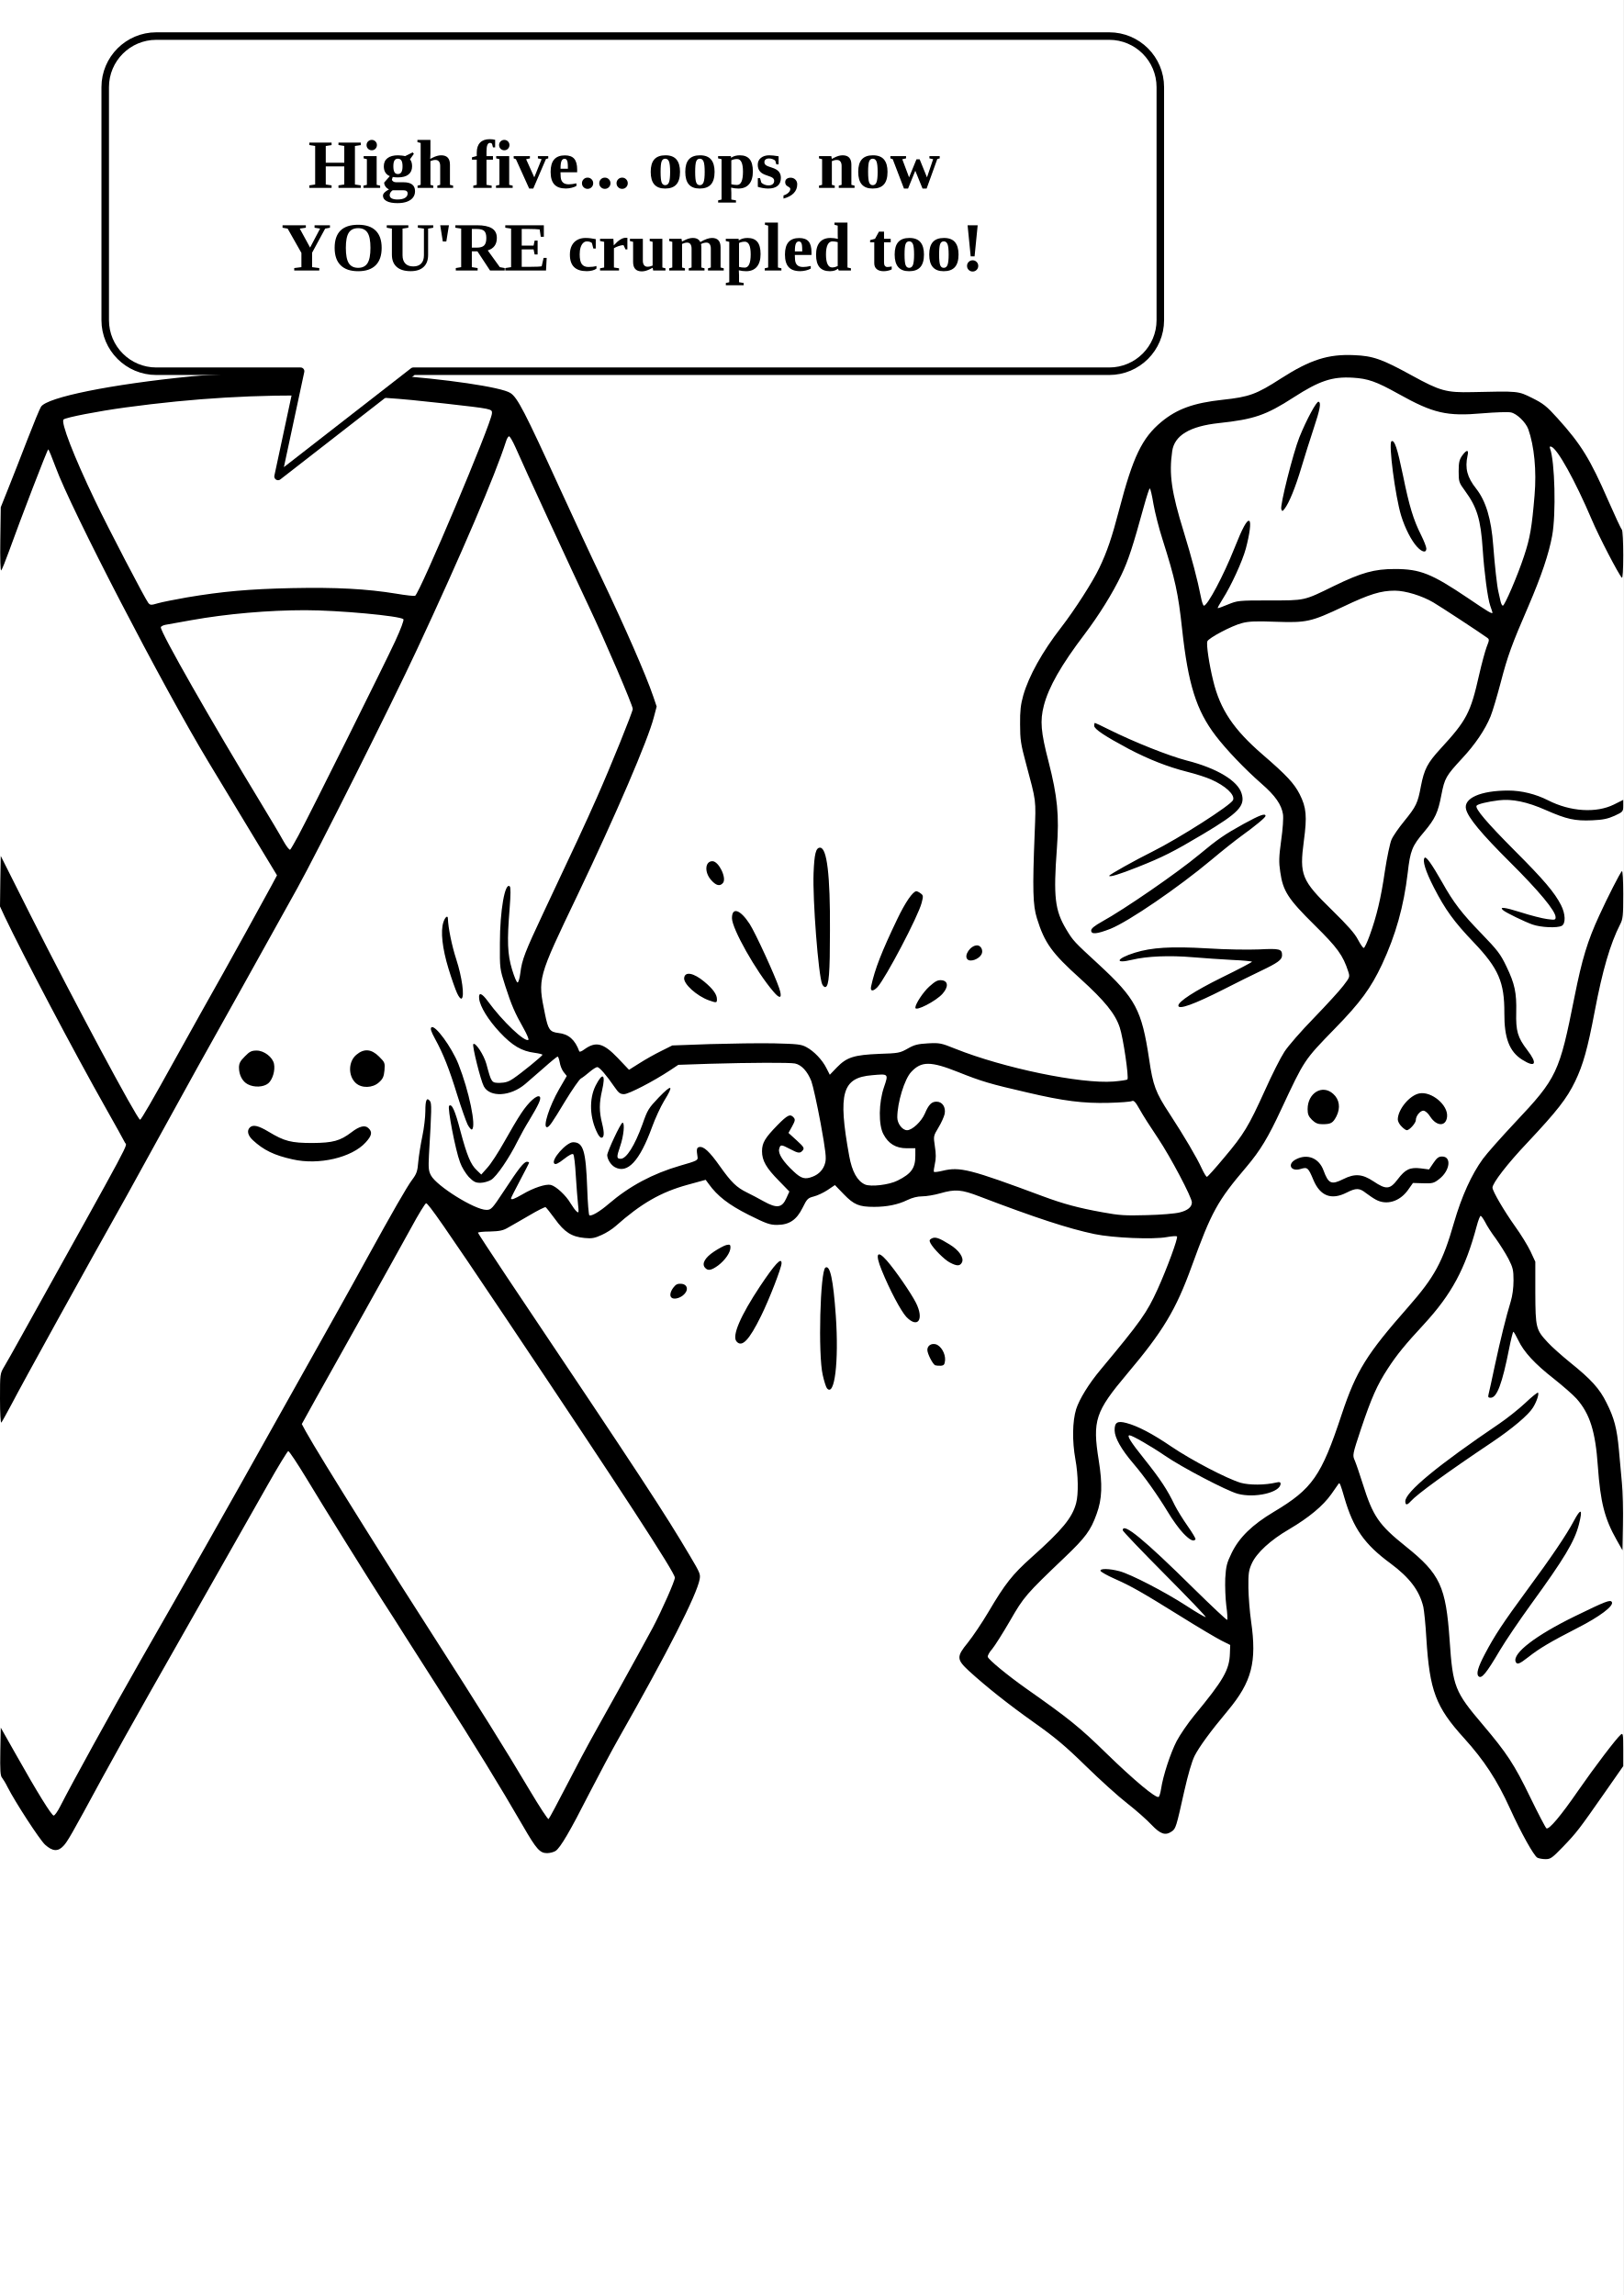
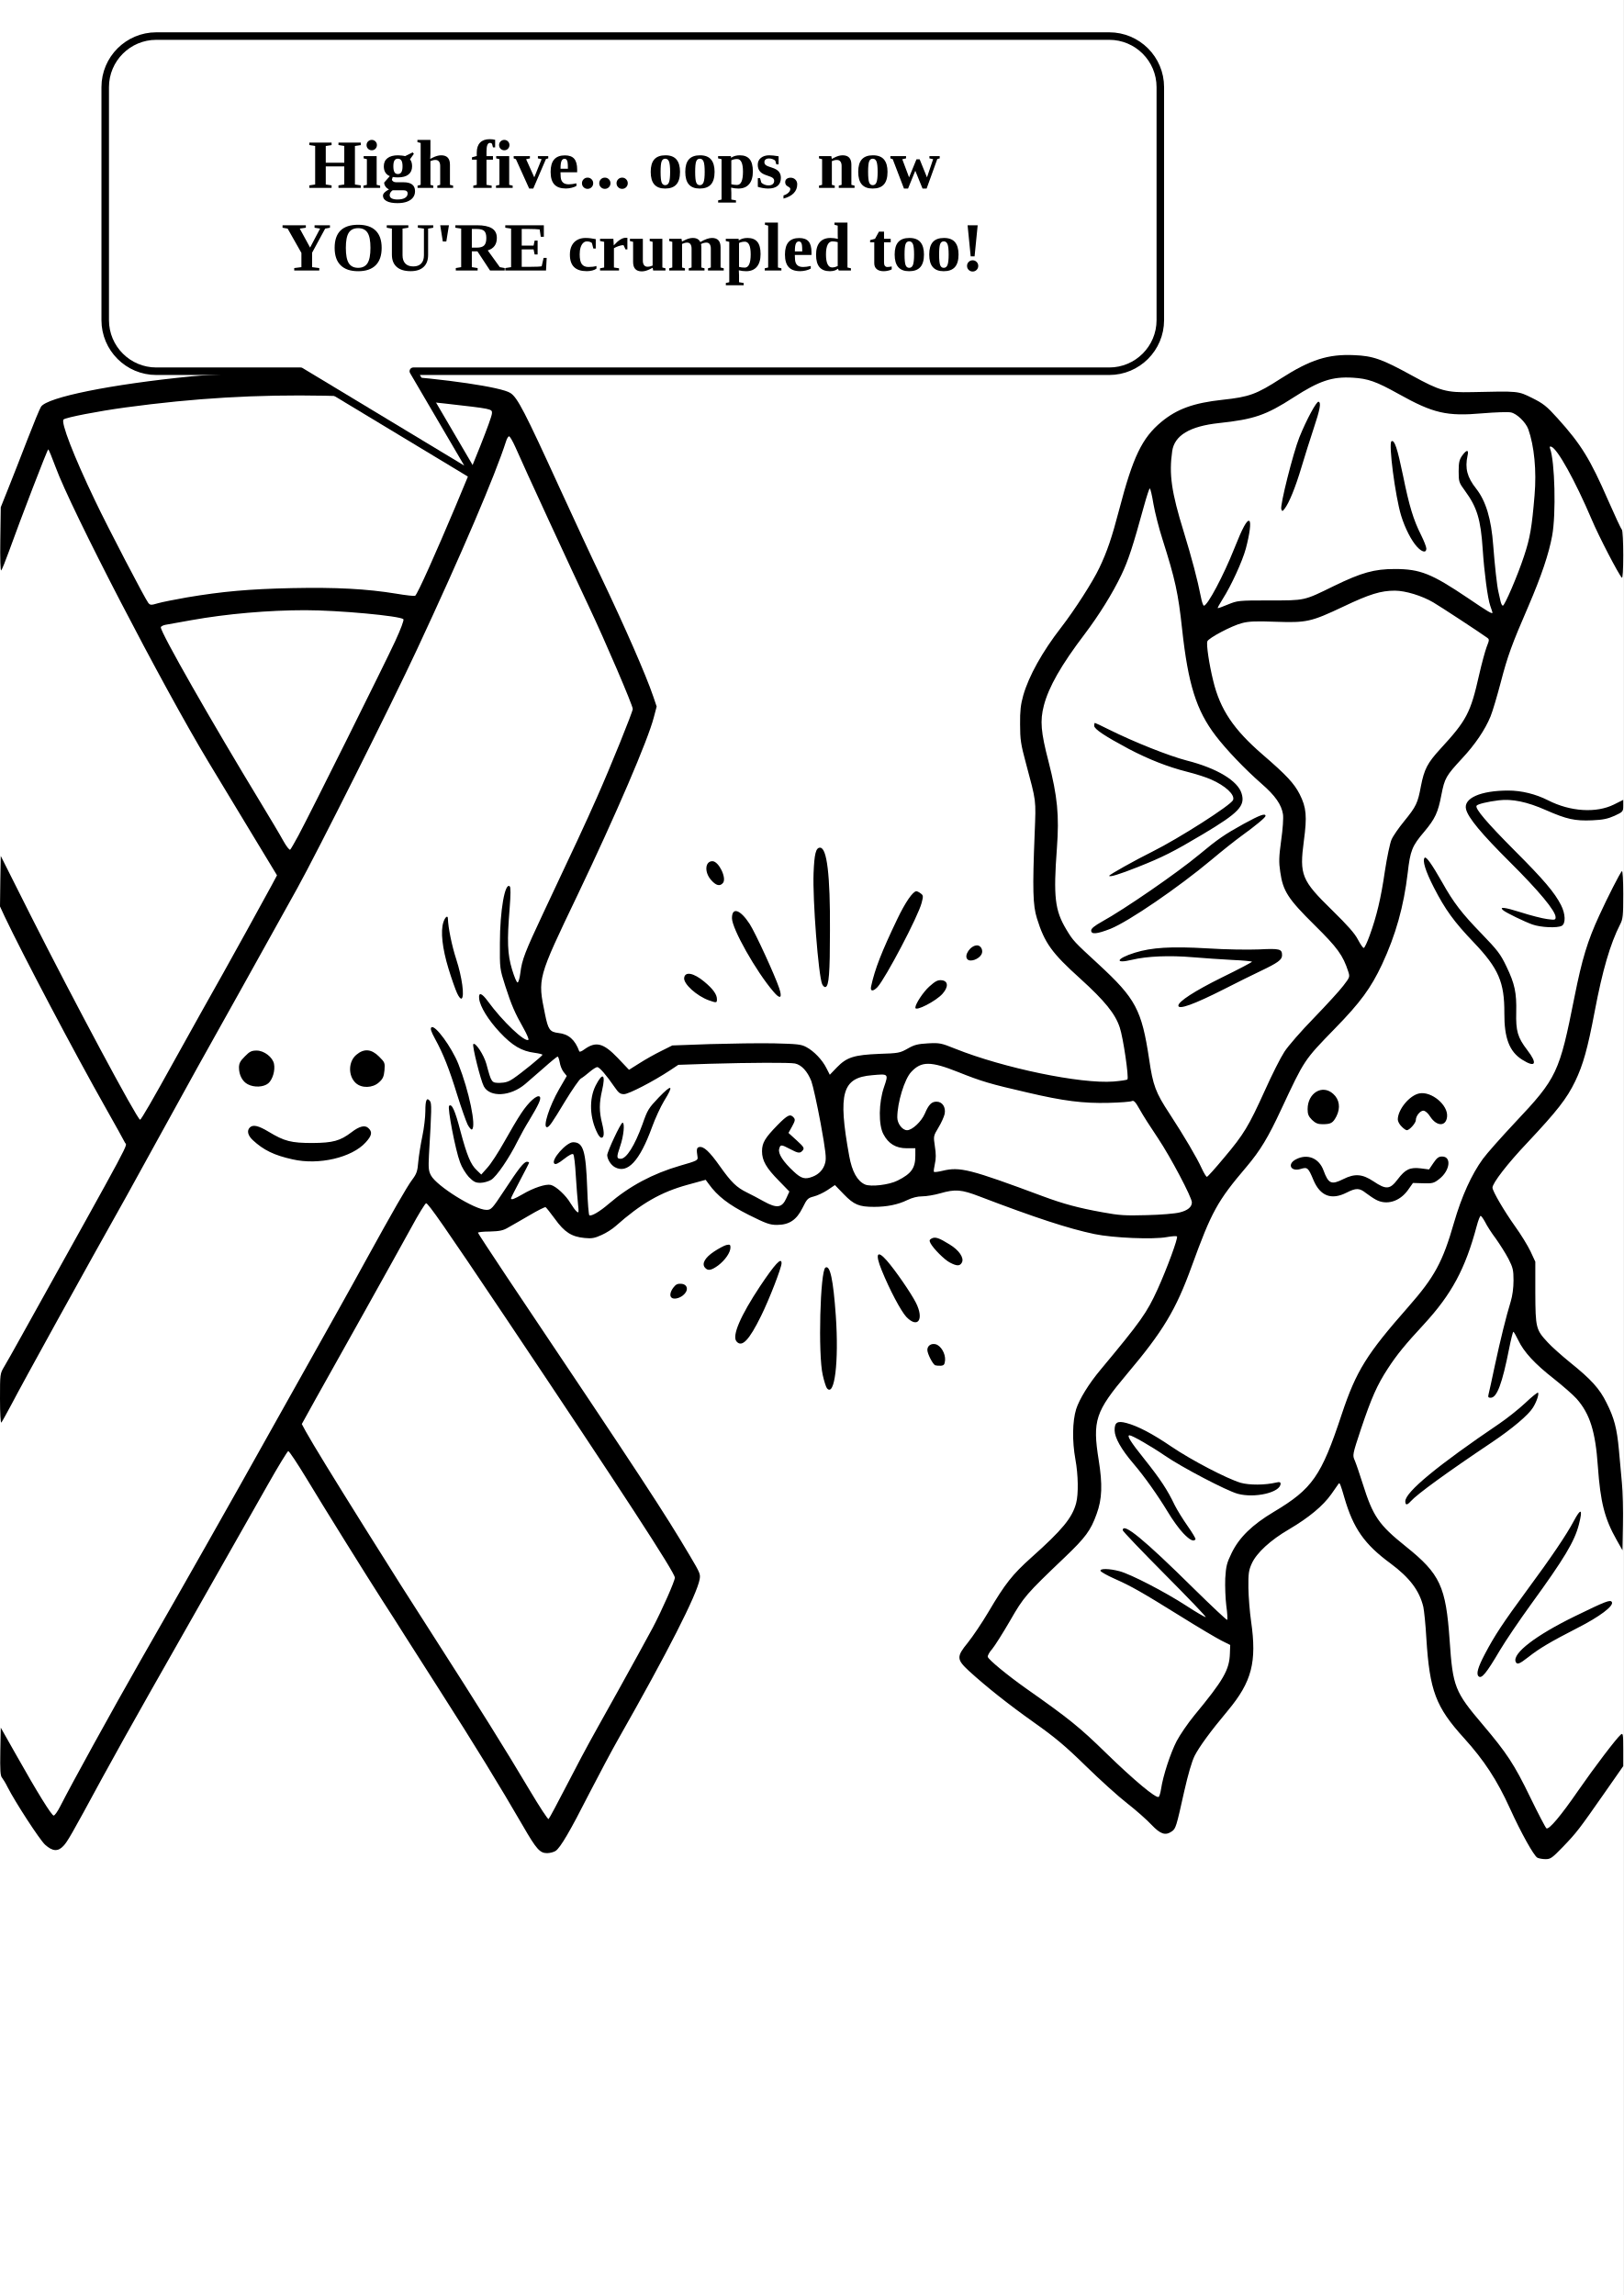
<svg xmlns="http://www.w3.org/2000/svg" viewBox="0 0 1080 1527" role="img" aria-label="Coloring page of prion">
  <rect x="0" y="0" width="1080" height="1527" fill="#ffffff" />
  <g transform="translate(0,190)">
    <path d="M1022.8,1046.0 C1020.4,1044.5 1012.0,1029.5 1004.6,1013.2 C996.0,994.3 987.4,981.2 974.1,966.5 C955.2,945.7 951.2,935.0 949.0,900.0 C948.5,890.9 947.5,881.6 947.0,879.2 C944.4,868.3 937.9,859.7 925.1,850.2 C907.8,837.5 900.4,826.9 894.5,806.6 C892.0,797.9 891.3,796.2 890.7,797.1 C890.5,797.3 888.3,800.5 885.8,804.1 C880.2,812.0 870.9,819.7 857.7,827.5 C845.3,834.7 836.1,843.2 832.9,850.2 C830.8,854.8 830.5,857.0 830.6,866.5 C830.7,872.5 831.5,882.6 832.4,888.8 C836.3,915.9 832.9,929.0 816.9,948.2 C805.2,962.2 798.0,972.1 794.8,978.3 C792.9,982.2 790.5,990.5 787.9,1001.9 C782.7,1025.3 782.3,1026.7 779.7,1028.5 C775.4,1031.5 772.2,1030.5 766.1,1024.1 C763.0,1020.8 755.8,1014.4 750.0,1009.9 C744.2,1005.4 731.8,994.2 722.5,985.1 C708.9,971.8 702.0,966.0 688.0,956.1 C670.8,943.9 656.1,932.2 644.7,921.8 C636.4,914.1 636.3,912.3 643.9,903.0 C647.2,898.9 653.4,889.7 657.6,882.6 C668.8,863.6 673.6,857.6 686.2,846.3 C706.8,827.9 713.4,819.9 716.0,810.1 C717.6,804.1 717.4,791.3 715.5,781.0 C713.3,768.8 713.5,755.7 716.0,747.6 C718.1,741.0 724.4,730.7 732.2,721.4 C759.1,689.1 763.0,683.6 770.2,667.8 C776.5,653.9 783.9,633.7 783.1,632.7 C782.7,632.3 779.7,632.5 776.4,633.1 C767.4,634.8 740.7,633.7 728.2,631.1 C711.0,627.5 688.7,620.2 651.8,606.1 C639.6,601.4 635.6,601.1 625.5,604.0 C621.7,605.1 616.3,606.0 613.6,606.0 C610.4,606.0 606.9,606.9 603.6,608.5 C597.5,611.5 590.0,613.0 581.6,613.0 C571.6,613.0 568.2,611.6 561.5,604.7 L555.5,598.5 L550.6,601.8 C547.9,603.6 543.8,605.5 541.4,606.1 C537.5,607.1 536.9,607.7 534.0,613.6 C530.0,621.7 525.1,625.0 516.9,625.0 C512.2,625.0 509.7,624.1 498.1,618.3 C484.8,611.6 477.3,605.8 471.5,597.7 L469.5,595.0 L457.5,598.3 C439.6,603.2 426.5,610.8 409.6,625.8 C407.5,627.7 403.3,630.4 400.3,631.7 C395.7,633.8 393.8,634.2 388.9,633.7 C380.3,632.9 375.5,629.8 369.2,621.0 C366.2,616.9 363.4,613.4 363.0,613.2 C362.5,613.0 357.7,615.4 352.3,618.6 C346.9,621.7 340.6,625.4 338.2,626.7 C334.7,628.8 332.4,629.2 326.0,629.4 C321.6,629.4 318.0,629.8 318.0,630.2 C318.0,630.5 326.7,643.8 337.3,659.7 C428.6,795.9 441.8,816.1 459.1,845.3 C465.8,856.6 466.1,857.4 465.5,860.8 C463.6,871.2 444.2,909.3 411.7,966.5 C407.3,974.2 398.6,990.6 392.2,1003.0 C379.3,1028.4 372.9,1039.3 369.7,1041.5 C368.5,1042.3 365.9,1043.0 364.0,1043.0 C359.2,1043.0 356.9,1040.4 348.0,1025.0 C332.7,998.6 316.4,971.9 291.5,933.0 C283.9,921.2 274.2,905.9 269.8,899.0 C265.5,892.1 258.7,881.5 254.8,875.5 C243.5,857.9 215.6,813.1 203.8,793.5 C197.8,783.6 192.4,775.5 191.8,775.5 C191.3,775.5 185.1,785.6 178.1,798.0 C171.1,810.4 154.8,839.2 141.8,862.0 C128.8,884.8 109.9,918.1 99.8,936.0 C89.6,953.9 75.4,979.5 68.0,993.0 C47.1,1031.6 44.9,1035.3 42.2,1038.2 C38.6,1042.1 35.0,1041.9 30.0,1037.4 C26.4,1034.1 10.2,1009.2 5.0,999.0 C3.8,996.5 2.1,993.8 1.4,992.9 C0.2,991.6 0.0,987.9 0.2,975.4 L0.5,959.5 L10.4,977.0 C24.9,1002.8 34.3,1017.9 35.7,1018.0 C36.4,1018.0 38.4,1015.2 40.1,1011.8 C47.3,997.6 74.3,948.5 93.7,914.5 C98.1,906.8 108.1,889.2 116.0,875.5 C144.6,825.3 171.1,778.2 212.0,705.0 C214.6,700.3 220.9,689.1 226.0,680.0 C231.1,670.9 239.2,656.3 244.0,647.5 C260.9,616.8 270.8,599.5 274.2,595.0 C277.2,591.0 277.8,589.3 278.3,582.9 C278.7,578.8 279.9,571.2 281.0,566.0 C282.1,560.8 283.0,553.3 283.0,549.3 C283.0,541.9 283.9,539.9 286.0,542.5 C287.3,544.0 287.2,548.1 285.4,578.5 C285.0,587.0 285.1,589.0 286.7,592.0 C290.4,599.1 315.9,615.0 323.6,615.0 C326.8,615.0 327.4,614.4 335.5,602.1 C345.2,587.3 348.6,583.0 350.6,583.0 C351.4,583.0 352.0,583.3 352.0,583.6 C352.0,583.9 349.3,589.2 346.0,595.4 C342.7,601.6 340.0,607.0 340.0,607.3 C340.0,608.6 342.0,607.9 347.7,604.6 C355.0,600.3 363.2,597.6 366.5,598.4 C370.0,599.3 376.6,605.4 379.6,610.6 C381.0,612.9 382.8,615.4 383.7,616.1 C385.1,617.3 385.2,616.8 384.6,611.5 C384.2,608.2 383.6,599.5 383.1,592.2 C382.7,584.9 382.0,578.6 381.4,578.0 C380.8,577.4 378.5,578.6 375.2,581.2 C371.4,584.2 369.6,585.0 368.8,584.2 C366.4,581.8 376.8,570.0 381.3,570.0 C388.1,570.0 389.8,575.6 390.7,600.8 C391.0,610.3 391.7,618.3 392.1,618.6 C393.5,619.4 399.1,616.1 405.0,611.0 C418.9,599.1 434.3,590.9 452.5,585.6 C463.7,582.4 464.5,582.0 464.1,579.8 C463.3,574.8 463.5,573.6 465.2,573.2 C468.2,572.6 472.0,576.1 479.0,586.0 C486.6,596.7 490.0,600.0 496.9,603.4 C499.4,604.6 504.5,607.3 508.1,609.3 C516.9,614.2 520.3,613.7 523.2,607.2 L525.2,602.8 L518.2,595.6 C509.8,587.1 507.0,582.2 507.0,576.0 C507.0,570.4 509.0,567.1 517.3,558.6 C524.0,551.8 525.8,550.9 528.1,553.6 C529.2,554.9 529.0,555.8 527.0,559.5 L524.6,563.8 L530.1,568.8 C534.8,573.1 535.3,573.9 534.1,575.4 C532.3,577.6 531.1,577.4 525.6,574.5 C519.7,571.4 519.2,571.4 518.4,574.5 C517.6,577.6 521.0,582.9 528.1,589.5 C533.1,594.2 535.6,594.9 540.7,592.9 C544.9,591.3 547.9,588.1 549.0,583.8 C549.9,580.7 549.4,576.1 546.0,557.4 C543.7,545.0 540.9,532.3 539.8,529.3 C537.2,522.8 533.3,518.5 528.9,517.6 C525.1,516.9 499.8,517.0 471.9,517.8 L451.3,518.5 L445.9,522.1 C434.7,529.5 418.3,538.0 415.2,538.0 C412.6,538.0 411.6,537.2 408.9,533.3 C403.5,525.4 398.8,520.0 397.4,520.0 C396.6,520.0 394.3,521.5 392.3,523.2 C390.2,525.0 387.6,527.0 386.5,527.6 C385.4,528.2 380.7,535.0 376.0,542.7 C367.1,557.5 365.3,560.0 363.9,560.0 C361.0,560.0 365.5,546.0 372.0,534.7 L377.1,525.9 L375.0,523.3 C373.9,521.9 372.7,519.0 372.4,516.8 C372.0,514.7 371.4,513.0 371.0,513.0 C370.6,513.0 366.3,516.5 361.5,520.8 C356.6,525.0 351.2,529.7 349.4,531.3 C339.6,539.6 325.9,540.3 321.9,532.8 C319.8,528.9 314.0,505.6 314.9,504.7 C316.3,503.3 321.9,511.8 323.6,517.9 C327.0,530.5 327.0,530.5 332.6,530.5 C336.2,530.4 338.5,529.7 341.4,527.7 C346.9,524.0 360.9,512.6 360.9,511.8 C361.0,511.5 358.6,510.9 355.7,510.5 C347.1,509.4 340.9,505.8 332.5,496.8 C324.9,488.7 319.4,479.8 318.8,474.5 C318.3,469.9 320.5,470.6 324.6,476.2 C334.2,489.4 349.4,503.9 351.6,501.8 C351.9,501.4 350.5,498.0 348.4,494.3 C342.5,483.9 340.3,478.8 336.2,466.1 C332.5,454.5 332.5,454.5 332.6,437.5 C332.6,415.9 336.0,396.6 339.2,399.8 C339.8,400.4 339.8,405.4 339.1,414.1 C337.3,436.3 337.6,444.8 340.7,455.1 C342.2,460.0 343.8,463.9 344.4,463.7 C345.0,463.5 345.8,460.7 346.2,457.4 C347.3,448.5 349.2,443.6 361.7,417.0 C382.5,372.9 389.1,358.8 397.2,340.5 C406.3,320.0 421.0,283.6 421.0,281.7 C421.0,279.3 402.3,235.7 392.0,214.0 C380.8,190.3 348.3,120.0 343.0,107.7 C341.1,103.5 339.2,100.1 338.6,100.3 C338.1,100.5 337.2,101.9 336.7,103.6 C329.5,126.1 307.4,177.9 277.5,242.0 C261.0,277.5 210.9,377.4 197.8,401.0 C172.8,446.0 143.7,498.3 131.5,520.0 C124.0,533.5 112.2,554.9 105.3,567.5 C98.4,580.1 88.8,597.5 84.1,606.0 C58.0,652.4 14.9,730.4 7.6,744.5 C4.4,750.5 1.4,755.9 0.9,756.5 C0.4,757.0 0.0,750.6 0.0,740.7 C0.0,724.2 0.0,724.0 2.8,719.3 C4.4,716.6 9.3,708.0 13.7,700.0 C91.3,560.5 84.4,573.3 83.1,570.2 C82.4,568.7 76.7,558.5 70.5,547.5 C49.4,510.2 15.2,445.3 3.1,419.8 L-0.0,413.1 L0.2,396.3 L0.5,379.5 L20.6,419.5 C48.6,475.0 91.3,554.9 93.2,555.0 C93.9,555.0 101.0,542.8 117.2,513.5 C126.2,497.3 141.8,469.3 148.5,457.5 C154.8,446.3 173.6,412.2 180.5,399.5 L184.3,392.4 L166.5,363.0 C156.7,346.8 144.2,326.1 138.7,317.0 C107.9,265.9 47.1,148.5 37.0,120.8 C34.6,114.3 32.4,109.0 32.1,109.0 C31.5,109.0 13.6,155.6 5.9,177.0 C3.6,183.3 1.4,188.9 0.8,189.5 C0.3,190.1 0.0,182.2 0.2,169.0 L0.5,147.5 L5.7,134.5 C8.6,127.3 14.2,112.9 18.3,102.3 C22.4,91.7 26.4,82.0 27.3,80.6 C31.5,74.3 73.8,65.7 127.5,60.4 C153.0,57.9 227.4,57.3 257.5,59.4 C296.4,62.1 333.7,67.6 339.6,71.5 C344.3,74.5 349.1,83.8 372.5,135.0 C381.6,154.8 393.7,181.0 399.6,193.2 C415.9,227.4 429.7,258.9 434.6,273.3 L436.9,280.1 L435.0,287.3 C431.2,302.2 409.8,352.0 384.5,405.0 C357.4,461.6 357.7,460.7 362.6,484.7 C364.7,495.1 365.8,496.6 371.5,497.3 C378.3,498.0 382.6,501.8 385.4,509.5 C385.6,510.1 387.1,509.5 388.8,508.2 C396.5,502.7 401.4,503.9 411.0,513.9 L418.5,521.8 L425.5,517.4 C429.4,514.9 435.8,511.3 439.9,509.3 L447.3,505.6 L472.4,504.7 C486.2,504.3 505.4,504.0 515.0,504.2 C530.5,504.6 533.0,504.8 536.5,506.7 C541.6,509.4 547.2,515.3 549.9,520.8 L552.1,525.1 L556.8,520.2 C563.4,513.4 568.3,511.9 585.0,511.2 C597.7,510.8 598.8,510.6 603.9,507.7 C608.4,505.1 610.7,504.6 617.5,504.2 C625.1,503.8 626.2,504.0 635.6,507.8 C667.6,520.6 719.0,531.3 740.9,529.6 C745.6,529.2 749.8,528.6 750.1,528.2 C751.2,527.1 747.3,500.3 745.0,493.6 C742.0,484.5 735.0,475.9 718.8,461.2 C699.7,444.0 695.0,437.4 689.9,421.0 C687.2,412.4 686.9,401.7 688.4,364.5 C689.3,341.4 689.6,344.1 682.5,317.5 C679.2,305.3 678.7,302.0 678.7,292.0 C678.6,283.0 679.1,278.8 680.8,272.7 C684.5,259.8 693.5,243.6 706.0,227.5 C714.9,216.0 727.2,196.9 731.5,187.7 C736.6,177.0 739.8,167.6 744.6,149.2 C753.8,114.0 759.8,101.4 772.7,90.7 C783.1,82.1 794.1,78.1 813.4,76.0 C831.1,74.1 835.9,72.4 852.3,61.8 C871.8,49.3 883.7,45.5 901.0,46.3 C913.5,46.8 919.5,48.9 939.5,59.9 C958.1,70.1 962.2,71.3 979.5,70.9 C1010.5,70.2 1009.9,70.1 1019.4,74.8 C1026.8,78.5 1029.0,80.2 1036.3,88.3 C1052.1,105.8 1058.0,115.5 1070.0,143.0 C1074.5,153.2 1078.5,161.9 1079.1,162.4 C1079.6,163.0 1080.0,170.6 1080.0,179.4 C1080.0,189.3 1079.6,195.0 1079.1,194.4 C1076.9,192.2 1063.7,166.8 1059.0,155.6 C1047.9,129.6 1036.2,108.5 1032.1,107.2 C1031.1,106.9 1030.9,107.2 1031.3,108.4 C1034.5,116.8 1035.4,151.9 1032.7,166.5 C1030.5,178.5 1025.5,193.3 1017.0,213.1 C1005.7,239.2 1003.1,246.4 998.5,264.0 C996.1,273.1 993.1,283.3 991.7,286.7 C988.1,295.5 981.4,305.4 972.9,314.5 C962.0,326.3 961.2,327.7 959.0,338.9 C956.8,350.6 954.8,354.8 947.6,363.4 C939.5,372.9 938.3,375.9 936.6,390.8 C934.0,413.0 928.6,432.2 919.5,451.7 C912.1,467.4 905.2,476.9 888.2,494.3 C867.5,515.6 868.0,514.9 852.5,548.0 C843.8,566.7 838.6,575.4 829.3,586.4 C809.9,609.2 806.1,616.2 792.9,652.5 C782.4,681.5 773.8,695.8 749.9,724.1 C728.7,749.3 726.8,755.1 731.0,781.5 C733.6,797.7 733.3,807.4 729.6,817.4 C725.7,828.3 722.2,833.0 708.6,846.0 C682.5,870.9 681.2,872.4 672.0,888.4 C667.3,896.5 662.0,904.9 660.2,907.1 C658.3,909.2 657.0,911.6 657.2,912.4 C657.6,914.2 670.2,924.6 682.5,933.3 C711.2,953.5 718.1,959.0 736.0,976.5 C754.4,994.4 769.1,1006.7 770.9,1005.6 C771.4,1005.3 772.1,1002.9 772.5,1000.3 C773.8,991.5 778.8,976.3 782.9,968.4 C785.2,964.1 790.4,956.5 794.5,951.5 C814.0,927.9 818.0,921.1 818.3,910.0 L818.5,904.5 L812.5,901.5 C809.2,899.8 797.0,892.6 785.5,885.4 C759.1,869.0 752.9,865.5 741.7,860.5 C736.7,858.3 732.5,855.9 732.2,855.2 C731.7,853.5 738.0,853.6 744.8,855.4 C752.4,857.4 775.3,869.3 789.3,878.4 C795.7,882.6 801.6,886.0 802.2,886.0 C802.9,886.0 790.7,873.3 775.2,857.7 C759.7,842.1 747.0,828.8 747.0,828.2 C747.0,822.6 761.0,834.1 794.2,866.9 C806.2,878.7 816.2,888.1 816.5,887.8 C816.8,887.5 816.6,883.2 815.9,878.4 C815.3,873.5 815.0,865.4 815.2,860.2 C815.7,852.0 816.2,850.0 819.5,843.2 C824.6,832.8 833.2,824.5 847.4,816.0 C873.2,800.6 879.1,792.2 892.7,751.0 C902.4,722.0 909.2,711.1 937.2,679.3 C954.4,659.7 959.9,649.7 967.4,623.5 C972.5,605.9 979.1,591.4 986.6,581.1 C989.2,577.5 998.8,566.7 1007.9,557.0 C1036.0,527.2 1037.5,523.9 1047.6,473.1 C1052.6,448.1 1056.2,436.1 1064.1,419.0 C1069.7,406.8 1077.7,391.1 1079.1,389.6 C1079.6,389.0 1080.0,395.6 1080.0,404.8 C1080.0,419.3 1079.8,421.5 1077.9,425.1 C1071.3,438.1 1066.2,455.6 1061.0,483.0 C1056.3,507.8 1053.3,518.5 1048.0,529.5 C1042.4,541.1 1035.9,549.3 1016.2,570.3 C1003.0,584.2 993.0,597.2 993.0,600.2 C993.0,602.5 1000.8,615.8 1008.0,625.9 C1011.9,631.3 1016.5,638.8 1018.3,642.6 L1021.5,649.5 L1021.5,670.0 C1021.6,693.5 1021.9,694.7 1029.7,703.1 C1032.3,706.0 1039.0,711.9 1044.5,716.4 C1058.7,727.8 1064.3,734.0 1068.9,743.4 C1074.0,753.5 1075.8,760.4 1077.1,774.5 C1077.6,780.5 1078.5,790.5 1079.1,796.5 C1079.7,802.5 1080.0,815.1 1079.8,824.5 L1079.5,841.5 L1075.6,834.6 C1067.6,820.5 1064.8,809.5 1063.1,785.5 C1061.5,762.4 1057.8,750.7 1049.0,740.7 C1046.7,738.1 1039.9,732.2 1034.0,727.5 C1021.1,717.4 1013.9,709.6 1010.2,701.8 C1008.7,698.7 1007.2,696.1 1006.9,696.1 C1006.6,696.0 1005.3,701.1 1004.1,707.2 C999.5,730.5 996.0,740.0 991.8,740.0 C990.1,740.0 989.9,739.6 990.5,737.2 C990.9,735.7 992.7,727.5 994.5,718.9 C998.3,701.2 1002.2,685.5 1005.1,676.1 C1006.3,672.2 1007.0,666.9 1007.0,662.0 C1007.0,655.0 1006.6,653.4 1003.6,647.5 C1001.7,643.9 997.9,637.9 995.2,634.1 C992.4,630.4 989.2,625.4 988.1,623.1 C986.9,620.9 985.6,619.0 985.1,619.0 C984.7,619.0 983.5,622.0 982.5,625.8 C974.9,654.3 965.8,671.1 947.5,691.0 C935.0,704.5 929.4,711.3 923.3,720.7 C916.2,731.6 912.5,740.0 905.5,760.8 C899.8,778.0 899.8,778.2 901.4,781.8 C902.3,783.9 904.6,790.7 906.6,797.0 C913.5,819.0 917.3,824.5 935.4,839.0 C958.2,857.3 962.0,865.5 964.5,901.5 C966.6,932.4 967.9,935.6 986.6,957.6 C1002.5,976.4 1007.5,983.9 1018.0,1005.6 C1023.4,1016.7 1028.3,1026.1 1028.9,1026.5 C1030.6,1027.5 1038.3,1018.4 1049.9,1001.6 C1060.4,986.4 1075.5,966.5 1078.4,964.1 C1079.8,962.9 1080.0,963.8 1080.0,973.9 L1080.0,985.1 L1067.3,1003.3 C1050.6,1027.2 1049.2,1029.1 1039.9,1038.8 C1032.7,1046.2 1031.7,1047.0 1028.3,1047.0 C1026.2,1047.0 1023.7,1046.5 1022.8,1046.0 Z M377.5,997.0 C383.9,984.6 390.6,972.0 392.3,969.0 C393.9,966.0 402.6,950.5 411.5,934.5 C420.4,918.5 430.6,899.9 434.3,893.0 C440.5,881.2 449.0,862.0 449.0,859.7 C449.0,856.3 413.8,802.3 336.7,687.2 C295.4,625.6 285.0,610.7 283.5,610.6 C283.0,610.5 278.4,617.9 273.5,627.0 C268.5,636.1 254.4,661.5 242.1,683.5 C229.8,705.5 215.4,731.1 210.2,740.5 L200.8,757.5 L203.5,762.5 C208.6,771.6 221.1,792.0 243.0,827.0 C264.4,861.1 269.8,869.7 288.0,898.0 C319.1,946.5 335.8,973.2 352.5,1001.3 C359.0,1012.2 364.6,1020.8 365.0,1020.3 C365.5,1019.9 371.1,1009.4 377.5,997.0 Z M983.7,925.3 C982.1,923.7 983.3,919.4 987.8,910.8 C994.4,898.2 1000.0,889.8 1016.0,868.0 C1031.9,846.5 1042.3,831.1 1047.0,822.2 C1051.9,813.0 1053.2,813.8 1050.5,824.3 C1047.6,835.6 1040.9,846.8 1018.6,877.5 C1011.0,888.0 1001.7,901.7 997.9,908.1 C988.9,923.4 985.7,927.3 983.7,925.3 Z M1008.4,915.6 C1006.3,910.0 1021.8,898.1 1047.8,885.4 C1068.3,875.4 1071.4,874.2 1072.4,875.9 C1074.0,878.4 1064.3,885.7 1049.5,893.2 C1031.4,902.5 1024.3,906.7 1016.8,912.6 C1010.8,917.3 1009.3,917.8 1008.4,915.6 Z M787.2,830.1 C784.6,827.4 780.0,821.1 777.0,816.0 C770.4,805.1 761.6,792.6 754.0,783.7 C745.9,774.2 741.7,766.6 741.6,761.8 C741.5,756.4 743.4,755.2 749.4,756.8 C757.0,758.8 766.9,764.0 779.5,772.6 C792.8,781.6 816.4,793.9 825.5,796.6 C831.3,798.2 841.6,798.2 849.2,796.4 C851.3,795.9 852.0,796.1 852.0,797.2 C852.0,803.0 834.9,807.0 823.5,803.9 C816.1,801.9 786.2,786.2 775.3,778.7 C766.1,772.4 753.3,765.0 751.5,765.0 C749.5,765.0 752.3,769.5 761.3,780.7 C771.9,794.0 776.7,801.2 781.6,811.5 C783.2,814.7 787.1,821.0 790.2,825.4 C793.3,829.8 795.7,833.8 795.4,834.2 C794.2,836.0 791.6,834.7 787.2,830.1 Z M935.0,808.9 C935.0,802.8 956.4,785.1 997.6,757.2 C1002.6,753.8 1010.3,747.7 1014.7,743.6 C1019.1,739.4 1023.0,736.3 1023.3,736.6 C1024.1,737.4 1022.4,742.7 1019.9,746.6 C1017.0,751.4 1006.1,760.6 992.7,769.6 C962.7,789.7 942.9,804.1 938.6,808.9 C936.2,811.6 935.0,811.6 935.0,808.9 Z M550.2,733.7 C549.6,733.0 548.3,729.0 547.4,724.9 C544.2,711.2 545.7,655.5 549.2,653.4 C552.3,651.5 554.4,661.5 556.1,685.5 C558.2,716.0 555.3,739.8 550.2,733.7 Z M622.2,718.4 C620.6,717.7 617.0,710.7 617.0,708.2 C617.0,705.4 619.5,703.7 622.5,704.4 C626.0,705.3 629.1,710.6 628.8,715.0 C628.5,717.9 628.1,718.5 626.0,718.7 C624.6,718.8 622.9,718.6 622.2,718.4 Z M490.0,702.5 C486.9,698.8 492.7,685.4 505.7,665.8 C515.6,651.0 520.0,646.2 520.0,650.5 C520.0,653.4 511.8,674.6 506.4,685.5 C498.4,701.8 493.6,706.8 490.0,702.5 Z M603.0,686.2 C599.4,682.3 591.9,668.2 586.6,655.1 C582.1,644.1 583.6,641.4 590.0,648.7 C595.7,655.2 606.1,670.3 609.4,676.8 C615.0,687.9 610.7,694.2 603.0,686.2 Z M446.7,673.3 C445.4,672.1 446.0,669.3 448.1,666.6 C449.7,664.5 450.9,664.0 453.4,664.2 C457.7,664.6 458.3,668.8 454.4,671.9 C451.8,674.0 448.0,674.7 446.7,673.3 Z M469.0,653.4 C466.8,650.8 469.0,646.8 475.0,642.8 C478.0,640.8 481.7,638.8 483.2,638.4 C485.6,637.9 486.0,638.1 486.0,640.0 C486.0,643.4 482.4,648.5 477.8,652.0 C473.1,655.4 470.9,655.7 469.0,653.4 Z M631.9,650.0 C628.3,648.1 621.1,640.9 619.1,637.2 C618.2,635.4 618.3,634.9 619.9,634.0 C622.3,632.8 624.7,633.6 631.8,638.0 C638.1,641.8 641.6,647.0 640.0,650.0 C638.7,652.5 636.6,652.5 631.9,650.0 Z M784.9,616.7 C790.2,615.4 793.0,613.1 793.0,610.0 C793.0,606.7 778.8,579.8 770.5,567.4 C765.7,560.3 760.2,551.7 758.3,548.2 C755.5,543.2 754.4,542.0 753.1,542.6 C752.2,543.1 745.2,543.6 737.5,543.8 C720.7,544.2 707.7,542.6 683.5,536.9 C658.7,531.2 653.0,529.5 637.5,523.3 C619.2,516.0 613.0,516.0 606.3,523.2 C601.8,527.9 597.0,543.7 597.0,553.5 C597.0,557.6 600.4,562.0 603.5,562.0 C606.9,562.0 613.0,556.3 615.3,551.0 C617.9,544.9 619.8,543.0 623.1,543.0 C627.0,543.0 629.4,546.7 628.5,551.2 C628.1,553.0 626.3,557.1 624.4,560.2 C621.0,565.9 621.0,565.9 622.0,572.7 C622.8,577.6 622.8,581.0 622.0,584.4 C621.4,587.1 621.1,589.5 621.4,589.7 C621.7,590.0 624.2,589.7 627.1,589.0 C638.7,586.2 645.1,587.8 694.0,606.0 C707.5,611.0 717.4,613.7 733.5,616.6 C744.8,618.7 748.7,618.9 763.0,618.5 C772.1,618.3 781.9,617.5 784.9,616.7 Z M915.4,608.2 C913.7,607.3 910.8,605.3 908.8,603.8 C904.5,600.4 902.3,600.3 896.0,603.5 C885.8,608.7 878.4,605.8 873.9,595.2 C870.4,586.8 869.9,586.4 865.3,587.8 C858.8,589.8 856.2,584.5 862.2,581.4 C869.8,577.4 877.6,580.5 880.6,588.8 C883.9,597.7 885.8,598.5 893.8,594.5 C901.4,590.7 906.4,591.1 913.8,596.0 C922.3,601.7 924.8,601.5 930.0,594.6 C935.0,588.0 938.1,586.5 945.4,587.4 L950.8,588.1 L953.7,583.8 C956.0,580.4 957.2,579.5 959.5,579.5 C966.0,579.5 964.7,589.1 957.4,594.6 C954.1,597.2 953.0,597.5 946.9,597.3 L940.1,597.1 L936.7,601.9 C931.2,609.5 922.5,612.1 915.4,608.2 Z M597.2,595.5 C606.4,590.9 609.0,587.2 609.0,579.0 L609.0,574.0 L603.2,574.0 C596.1,574.0 591.1,571.0 587.8,564.7 C584.4,558.5 584.6,543.5 588.2,533.2 C591.2,524.4 591.2,524.4 580.3,525.4 C560.3,527.0 557.4,537.2 565.0,579.1 C566.9,589.6 570.4,595.8 575.5,598.1 C579.3,599.8 591.5,598.4 597.2,595.5 Z M311.9,593.1 C309.9,590.9 307.2,586.6 306.1,583.4 C303.0,575.3 297.6,547.0 298.8,545.8 C300.6,544.0 302.8,548.9 306.4,562.8 C310.7,578.9 313.2,584.9 317.2,588.6 L320.2,591.5 L324.3,586.9 C326.6,584.4 331.6,576.7 335.4,569.9 C339.2,563.1 344.3,554.4 346.8,550.7 C351.8,543.1 357.5,538.1 359.1,539.7 C360.3,540.9 358.4,545.0 352.0,555.6 C349.8,559.1 346.4,565.2 344.4,569.2 C338.7,580.7 330.4,592.8 326.8,595.0 C325.0,596.1 321.7,597.0 319.6,597.0 C316.3,597.0 315.1,596.3 311.9,593.1 Z M814.5,580.2 C827.6,564.7 830.8,559.3 841.6,535.5 C846.2,525.2 852.0,513.7 854.5,509.9 C856.9,506.1 865.8,495.9 874.2,487.3 C882.6,478.6 891.5,468.9 893.8,465.8 C898.1,460.2 898.2,460.0 897.0,456.3 C893.5,445.6 889.9,440.6 874.6,425.5 C857.0,408.1 853.6,402.9 851.8,390.2 C850.8,383.6 850.9,380.2 852.4,369.2 C853.5,361.5 854.0,354.2 853.6,351.7 C852.6,345.4 848.5,339.4 839.4,331.5 C828.2,321.7 815.9,308.8 808.8,299.5 C796.0,282.7 790.5,265.4 786.5,228.6 C783.9,204.5 781.9,195.5 773.5,169.0 C771.1,161.6 768.4,150.9 767.4,145.2 C766.5,139.6 765.4,135.0 765.0,135.0 C764.6,135.0 762.9,140.3 761.1,146.8 C753.9,173.0 750.7,183.0 746.1,192.5 C740.3,204.7 731.2,219.3 721.6,232.0 C706.1,252.4 697.7,267.1 694.5,279.5 C691.9,289.6 692.5,297.0 697.6,316.6 C703.6,340.0 704.8,352.5 703.2,374.3 C700.8,406.7 701.8,415.7 709.5,428.5 C714.0,436.0 714.6,436.6 730.8,451.5 C755.7,474.5 759.6,481.8 764.6,515.0 C767.1,532.1 768.9,537.0 778.0,550.8 C787.9,566.0 796.3,580.2 799.6,587.5 C801.0,590.5 802.5,593.0 803.0,593.0 C803.5,593.0 808.6,587.3 814.5,580.2 Z M409.1,586.6 C406.4,585.1 404.1,581.4 404.0,578.6 C404.0,576.3 413.0,557.0 414.2,557.0 C415.8,557.0 415.0,565.8 412.6,572.7 C410.1,580.0 410.2,581.0 413.0,581.0 C416.8,581.0 422.3,572.2 427.4,558.2 C430.9,548.2 431.5,547.4 438.3,540.2 C447.2,531.0 448.5,531.8 441.8,542.6 C439.5,546.4 435.9,554.2 433.8,560.0 C425.6,582.5 417.5,591.2 409.1,586.6 Z M194.7,581.4 C182.4,578.7 175.3,575.2 168.2,568.6 C164.9,565.5 164.1,562.3 166.2,560.2 C168.3,558.1 171.9,558.9 178.7,563.0 C189.3,569.4 193.7,570.5 208.0,570.5 C221.5,570.4 226.3,569.1 233.8,563.4 C239.0,559.4 242.7,558.4 245.0,560.5 C247.9,563.1 247.5,565.5 243.3,570.1 C234.2,580.2 212.1,585.4 194.7,581.4 Z M397.6,564.2 C392.3,553.9 391.8,541.3 396.3,532.3 C401.0,523.1 403.1,524.6 400.6,535.4 C398.6,544.0 398.6,549.5 400.6,557.5 C402.2,563.9 402.0,567.0 400.1,567.0 C399.5,567.0 398.4,565.8 397.6,564.2 Z M311.1,558.2 C310.1,556.1 306.9,547.2 304.2,538.5 C298.9,521.2 294.9,511.1 289.4,501.1 C286.8,496.3 286.2,494.4 287.0,493.6 C289.3,491.4 300.5,506.7 305.0,518.0 C312.1,536.0 317.0,559.6 314.0,561.5 C313.5,561.8 312.2,560.3 311.1,558.2 Z M932.5,559.5 C931.1,558.2 930.0,556.1 930.0,554.8 C930.1,548.1 937.9,538.7 944.4,537.5 C952.4,536.0 963.5,545.2 962.8,552.9 C962.2,559.6 956.0,559.7 951.6,553.0 C950.1,550.6 948.2,549.0 947.0,549.0 C944.9,549.0 942.0,552.5 942.0,555.3 C942.0,557.2 937.8,562.0 936.0,562.0 C935.4,562.0 933.8,560.9 932.5,559.5 Z M872.9,555.1 C870.6,552.8 870.0,551.3 870.0,548.0 C870.0,537.2 879.8,531.3 887.0,537.8 C891.2,541.5 892.0,547.1 889.2,552.7 C886.8,557.3 885.5,558.0 879.8,558.0 C876.8,558.0 875.2,557.3 872.9,555.1 Z M164.8,531.4 C161.3,529.6 159.0,525.2 159.0,520.4 C159.0,517.5 159.8,516.0 162.9,512.9 C166.1,509.6 167.4,509.0 170.8,509.0 C175.7,509.0 181.4,513.4 182.3,517.8 C183.2,522.2 181.4,528.3 178.5,530.8 C175.4,533.4 169.0,533.7 164.8,531.4 Z M236.7,530.6 C231.5,525.8 231.7,516.3 237.1,511.8 C242.2,507.5 247.1,507.9 252.2,513.0 C256.1,516.9 256.2,517.2 255.8,522.2 C255.4,526.4 254.7,527.9 252.1,530.2 C247.9,534.0 240.6,534.2 236.7,530.6 Z M1012.8,515.1 C1004.2,509.7 1000.8,500.6 1000.9,484.1 C1001.0,463.6 997.1,454.4 980.5,437.0 C967.4,423.3 961.6,415.3 954.0,400.5 C948.4,389.6 946.2,382.4 947.9,380.7 C948.9,379.7 952.6,384.9 959.5,397.0 C967.1,410.6 972.6,417.7 985.6,431.1 C996.4,442.3 998.3,444.7 1002.3,453.1 C1007.8,464.5 1009.1,470.5 1008.8,483.5 C1008.5,496.0 1009.7,500.2 1016.1,508.6 C1023.2,517.8 1021.7,520.7 1012.8,515.1 Z M609.0,480.5 C609.0,478.0 614.2,470.1 618.3,466.4 C622.3,462.8 623.9,462.0 626.4,462.2 C630.9,462.6 631.2,466.6 627.1,471.2 C622.8,476.1 609.0,483.2 609.0,480.5 Z M784.0,479.1 C784.0,476.4 794.7,469.4 812.9,460.4 C824.0,455.0 833.0,450.2 833.0,449.9 C833.0,449.6 827.0,449.0 819.8,448.7 C812.5,448.3 800.6,447.5 793.5,446.9 C778.1,445.6 763.1,446.2 753.2,448.6 C741.2,451.5 742.6,447.8 755.0,443.9 C766.3,440.4 779.0,439.6 803.2,441.0 C815.5,441.8 830.4,442.0 837.7,441.7 C851.5,441.0 853.0,441.4 853.0,445.6 C853.0,448.6 850.2,450.6 838.9,456.0 C833.7,458.4 822.8,463.9 814.5,468.1 C794.2,478.4 784.0,482.0 784.0,479.1 Z M471.7,475.6 C463.6,472.7 454.6,464.6 455.2,460.6 C455.8,456.2 461.5,457.3 468.5,463.1 C474.3,467.9 477.0,471.6 477.0,474.8 C477.0,477.3 476.8,477.4 471.7,475.6 Z M304.1,470.8 C303.0,468.4 300.4,461.1 298.4,454.5 C294.3,441.1 293.0,429.6 295.0,423.6 C296.1,420.1 298.0,418.7 298.0,421.2 C298.2,427.3 300.6,439.2 303.6,448.4 C307.4,460.1 309.2,473.2 307.1,474.4 C306.5,474.8 305.3,473.4 304.1,470.8 Z M514.6,469.8 C503.0,456.3 487.0,427.9 487.0,420.9 C487.0,413.3 492.5,415.1 498.8,424.8 C502.6,430.7 515.5,458.8 518.4,467.4 C520.7,474.2 519.1,475.2 514.6,469.8 Z M579.6,466.2 C582.1,454.7 586.6,443.2 597.0,421.5 C602.3,410.4 607.4,403.0 609.7,403.0 C610.2,403.0 611.5,403.6 612.5,404.4 C614.3,405.7 614.4,406.2 613.2,410.7 C611.0,419.5 589.2,460.9 583.8,466.8 C580.8,469.9 578.8,469.7 579.6,466.2 Z M547.0,464.8 C544.5,458.8 540.6,408.5 541.3,390.9 C541.8,378.2 542.8,374.0 545.6,374.0 C550.2,374.0 552.4,392.2 552.2,429.0 C552.2,457.7 551.5,466.0 549.3,466.7 C548.6,467.0 547.6,466.1 547.0,464.8 Z M643.7,448.3 C641.1,445.8 645.7,439.0 650.1,439.0 C652.7,439.0 654.4,442.5 653.0,445.0 C651.3,448.2 645.6,450.3 643.7,448.3 Z M911.3,432.4 C915.9,419.7 918.8,407.7 921.4,389.7 C922.8,380.5 924.8,371.0 925.8,368.7 C926.8,366.3 930.7,360.7 934.4,356.2 C942.2,346.6 943.3,344.4 945.4,333.0 C947.6,321.8 949.7,317.7 958.3,308.3 C975.8,289.3 978.4,284.4 984.1,259.1 C985.8,251.6 988.1,243.2 989.1,240.5 C991.0,235.7 991.0,235.4 989.3,234.2 C985.2,231.2 958.1,213.4 953.6,210.8 C946.1,206.4 935.1,203.0 928.0,203.0 C918.8,203.0 911.2,205.3 893.8,213.6 C872.2,223.8 869.4,224.4 848.8,223.7 C835.6,223.2 830.8,223.4 826.3,224.6 C819.6,226.3 804.1,234.5 803.3,236.7 C802.5,238.7 804.5,252.1 807.2,263.0 C811.8,282.1 820.8,295.4 840.0,312.0 C856.0,325.8 861.0,331.2 864.7,338.4 C869.2,347.3 869.7,353.1 867.5,369.5 C864.5,392.2 865.9,395.7 886.4,415.7 C896.7,425.8 901.4,431.1 903.5,435.2 C905.2,438.4 906.9,440.9 907.4,440.7 C908.0,440.5 909.7,436.8 911.3,432.4 Z M726.0,429.1 C726.0,427.8 728.2,426.0 733.2,423.2 C748.1,415.0 783.1,390.9 798.0,378.5 C810.1,368.4 814.9,365.1 827.6,358.1 C838.2,352.3 842.0,350.9 842.0,352.9 C842.0,353.9 835.4,359.4 825.7,366.4 C821.7,369.3 812.9,376.3 806.0,382.1 C784.0,400.5 751.0,423.1 738.8,428.0 C729.8,431.5 726.0,431.9 726.0,429.1 Z M1019.5,425.1 C1014.2,423.2 1002.3,417.4 1000.3,415.8 C997.0,413.1 1001.0,413.6 1011.8,417.0 C1018.3,419.1 1026.2,421.1 1029.3,421.5 C1034.5,422.2 1035.0,422.1 1035.0,420.3 C1035.0,416.1 1024.0,402.9 1004.5,383.5 C985.6,364.7 976.8,354.1 975.4,348.4 C973.6,341.1 985.1,336.0 1003.5,336.0 C1012.3,336.0 1021.7,338.3 1030.0,342.5 C1044.9,350.1 1062.1,351.1 1073.8,345.3 L1080.0,342.2 L1080.0,346.1 C1080.0,350.0 1079.8,350.2 1074.2,352.8 C1069.7,354.8 1066.5,355.5 1059.4,355.8 C1047.8,356.3 1042.4,355.1 1028.5,349.0 C1016.1,343.5 1006.0,341.4 997.1,342.5 C989.8,343.4 983.1,345.0 982.4,346.1 C981.3,348.0 989.1,357.2 1007.6,375.8 C1027.2,395.4 1034.3,403.8 1038.6,412.2 C1041.6,418.1 1041.8,424.5 1039.1,426.0 C1036.1,427.6 1025.1,427.1 1019.5,425.1 Z M473.1,395.5 C468.5,390.3 469.1,383.0 474.0,383.0 C478.2,383.0 483.7,394.3 481.0,397.5 C479.0,399.9 476.4,399.3 473.1,395.5 Z M738.0,392.7 C738.0,392.0 755.3,382.3 766.6,376.7 C784.3,367.9 819.2,345.6 820.4,342.3 C821.8,338.8 815.3,332.8 805.7,328.6 C802.6,327.2 795.4,324.9 789.8,323.5 C776.8,320.2 764.4,315.3 751.0,308.3 C735.1,299.8 728.0,295.1 728.0,292.9 C728.0,291.9 728.2,291.0 728.5,291.0 C728.8,291.0 733.0,293.0 737.8,295.4 C754.7,303.8 777.6,312.9 789.5,316.0 C809.6,321.1 823.6,329.5 826.1,338.0 C828.6,346.2 824.2,350.8 800.4,365.0 C780.6,376.8 773.6,380.3 757.0,386.9 C744.4,391.9 738.0,393.8 738.0,392.7 Z M198.5,366.0 C206.3,351.5 256.2,251.2 262.9,236.7 C266.7,228.5 268.9,222.5 268.4,222.0 C266.2,219.8 225.3,216.0 203.0,216.0 C178.7,216.0 150.9,218.4 127.5,222.6 C119.8,224.0 112.0,225.4 110.2,225.7 C108.5,226.0 107.0,226.8 107.0,227.4 C107.0,231.1 140.9,290.5 173.7,344.5 C179.7,354.4 186.4,365.6 188.4,369.3 C190.5,373.1 192.6,375.8 193.1,375.3 C193.6,374.8 196.0,370.6 198.5,366.0 Z M993.0,217.6 C993.0,217.4 992.3,215.3 991.5,213.0 C989.8,208.2 987.5,190.7 986.5,175.5 C985.2,155.6 982.7,147.5 974.8,136.7 C970.7,131.1 970.5,130.6 970.5,123.7 C970.5,117.8 970.9,115.9 972.8,113.2 C975.8,109.0 977.4,109.0 976.4,113.2 C974.6,121.6 976.1,127.5 982.2,135.2 C988.6,143.4 992.2,155.2 993.5,173.0 C994.5,186.0 996.0,200.1 997.0,204.0 C997.4,205.9 998.1,208.7 998.4,210.2 C998.8,211.8 999.4,213.0 999.9,213.0 C1001.1,213.0 1009.7,193.1 1014.0,180.0 C1018.0,168.0 1019.2,161.0 1021.0,139.5 C1022.4,123.3 1020.8,106.7 1016.8,95.5 C1015.1,90.9 1009.1,85.1 1005.2,84.4 C1003.3,84.0 994.8,84.3 986.4,85.0 C962.5,87.1 953.6,85.0 930.5,72.1 C915.6,63.8 910.2,61.9 900.0,61.3 C886.4,60.5 877.9,63.3 860.7,74.4 C842.3,86.3 834.3,89.0 811.0,91.5 C791.6,93.6 781.4,99.7 779.9,110.2 C777.7,125.6 779.4,137.4 787.6,163.9 C792.9,181.2 796.8,195.9 799.0,207.2 C799.6,210.4 800.5,213.0 801.0,213.0 C803.4,213.0 814.1,192.9 821.2,175.0 C826.7,161.1 829.7,155.7 831.2,156.6 C832.5,157.4 831.5,165.2 828.9,175.0 C826.6,183.5 819.1,199.8 813.6,208.4 C811.6,211.6 810.0,214.4 810.2,214.6 C810.4,214.8 813.5,213.7 817.0,212.2 C823.4,209.6 823.9,209.5 844.5,209.5 C868.6,209.5 867.3,209.8 887.5,199.9 C906.0,190.9 914.4,188.6 928.0,188.6 C944.9,188.6 952.4,191.6 976.6,207.9 C990.0,217.0 993.0,218.8 993.0,217.6 Z M124.3,207.5 C148.0,203.5 165.9,201.9 194.5,201.3 C223.8,200.7 244.0,201.8 263.6,205.0 C270.0,206.1 275.7,206.7 276.2,206.4 C279.4,204.4 326.9,91.9 327.3,85.1 C327.5,82.0 327.6,82.1 296.1,78.5 C261.9,74.7 251.3,74.0 216.5,73.3 C170.6,72.4 129.3,74.9 83.5,81.1 C65.2,83.6 44.0,87.7 42.3,89.1 C40.3,90.8 49.0,113.4 63.2,143.0 C71.5,160.5 96.7,208.8 98.7,211.2 C100.0,212.7 100.6,212.7 105.0,211.4 C107.7,210.6 116.4,208.9 124.3,207.5 Z M942.8,173.8 C939.1,169.8 934.8,161.5 932.2,153.0 C928.3,140.1 923.7,104.9 925.8,103.6 C927.8,102.4 929.7,108.2 933.5,126.5 C937.6,146.7 940.4,155.9 945.5,166.0 C947.4,169.8 949.0,173.9 949.0,175.0 C949.0,178.0 946.2,177.5 942.8,173.8 Z M852.5,148.8 C851.5,146.4 860.4,111.3 864.5,101.0 C869.3,89.1 876.0,76.8 877.3,77.3 C879.1,77.9 878.3,82.3 873.9,95.5 C871.7,102.1 868.1,113.5 865.9,120.9 C861.9,134.3 857.7,144.6 854.7,148.5 C853.3,150.3 853.1,150.4 852.5,148.8 Z" fill="#000000" fill-rule="evenodd" />
  </g>
-   <path d="M104,24 L738,24 A34,34 0 0 1 772,58 L772,213 A34,34 0 0 1 738,247 L275,247 L185,317 L200,247 L104,247 A34,34 0 0 1 70,213 L70,58 A34,34 0 0 1 104,24 Z" fill="#fff" stroke="#000" stroke-width="5" stroke-linejoin="round" />
+   <path d="M104,24 L738,24 A34,34 0 0 1 772,58 L772,213 A34,34 0 0 1 738,247 L275,247 L316,317 L200,247 L104,247 A34,34 0 0 1 70,213 L70,58 A34,34 0 0 1 104,24 Z" fill="#fff" stroke="#000" stroke-width="5" stroke-linejoin="round" />
  <g id="labels-en" class="labellayer" style="display:inline">
    <text font-family="Baloo 2, Comic Sans MS, system-ui, sans-serif" font-weight="700" text-anchor="middle" font-size="46" fill="#000">
      <tspan x="421" y="125">High five... oops, now</tspan>
      <tspan x="421" y="180">YOU'RE crumpled too!</tspan>
    </text>
  </g>
  <g id="labels-de" class="labellayer" style="display:none">
    <text font-family="Baloo 2, Comic Sans MS, system-ui, sans-serif" font-weight="700" text-anchor="middle" font-size="46" fill="#000">
      <tspan x="421" y="98">Toppen... und schon</tspan>
      <tspan x="421" y="153">bist du auch</tspan>
      <tspan x="421" y="207">verknautscht!</tspan>
    </text>
  </g>
</svg>
